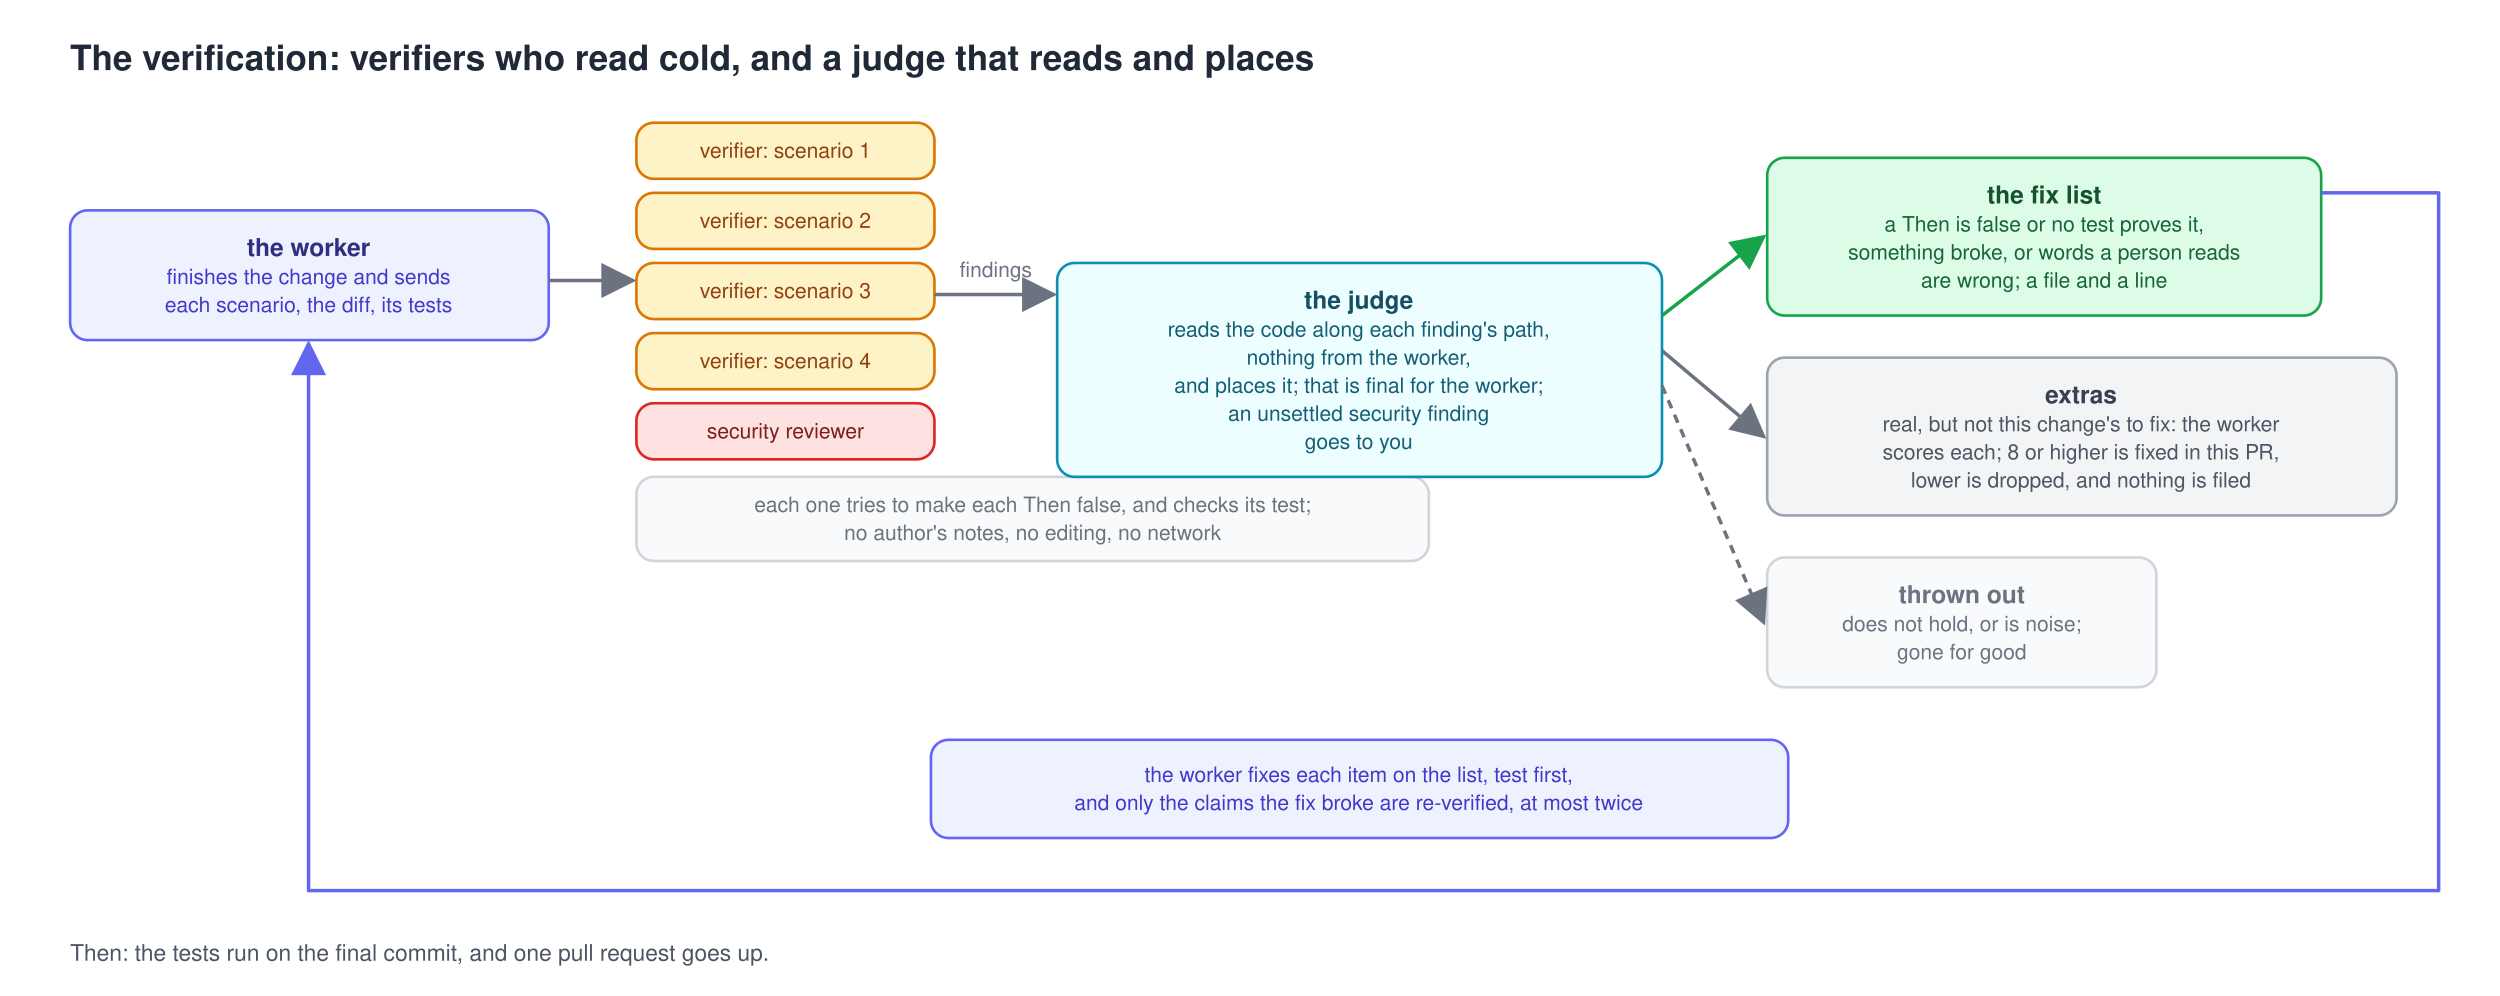
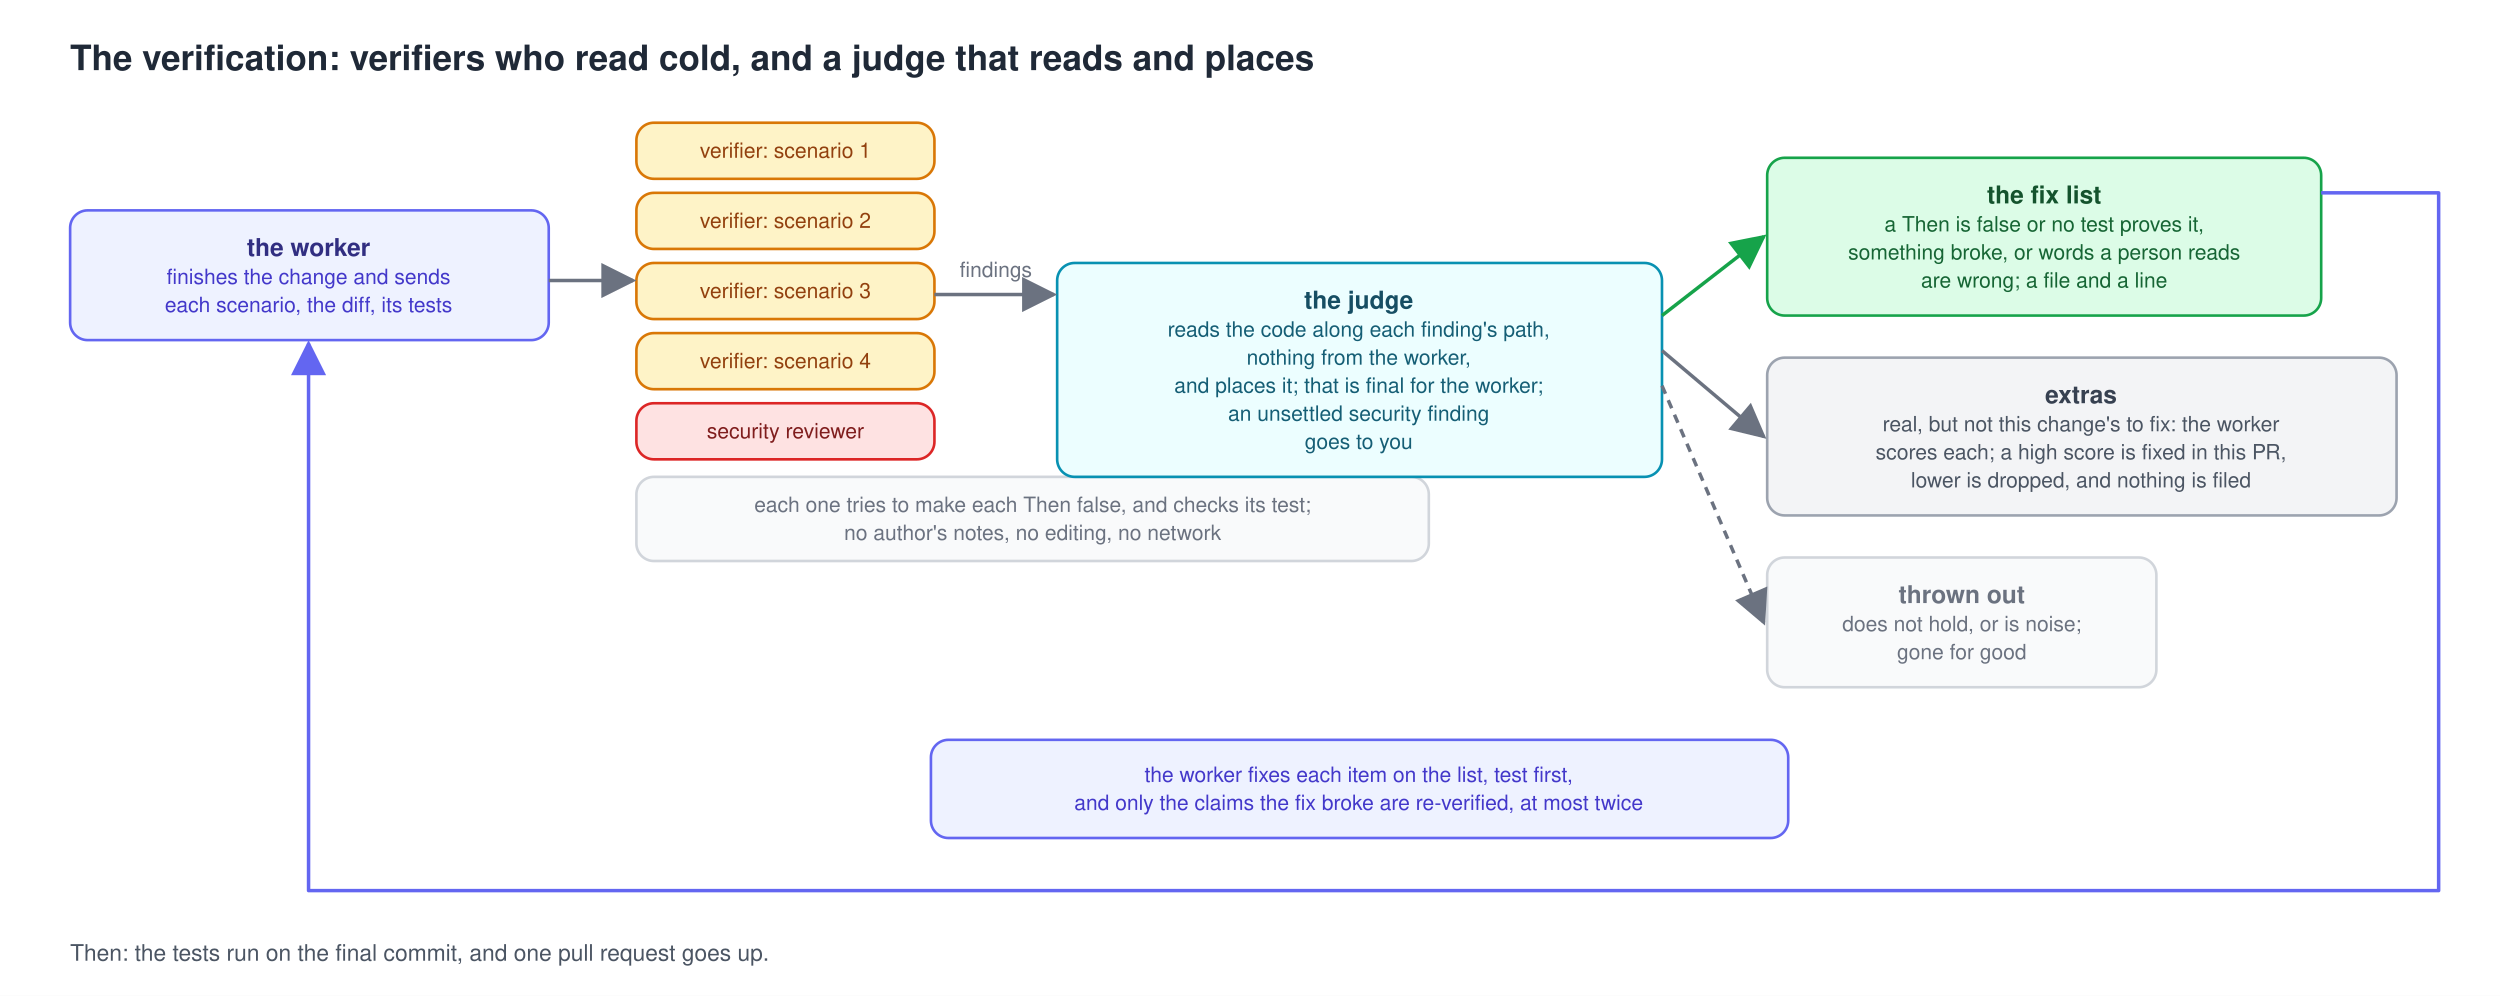
<svg xmlns="http://www.w3.org/2000/svg" width="1426" height="568" viewBox="0 0 1426 568" font-family="-apple-system, Segoe UI, Helvetica, Arial, sans-serif" font-size="14">
  <rect width="1426" height="568" fill="#ffffff" />
  <defs>
    <marker id="m16a34a" markerWidth="10" markerHeight="10" refX="9" refY="5" orient="auto">
      <path d="M0,0 L10,5 L0,10 z" fill="#16a34a" />
    </marker>
    <marker id="m6366f1" markerWidth="10" markerHeight="10" refX="9" refY="5" orient="auto">
      <path d="M0,0 L10,5 L0,10 z" fill="#6366f1" />
    </marker>
    <marker id="m6b7280" markerWidth="10" markerHeight="10" refX="9" refY="5" orient="auto">
      <path d="M0,0 L10,5 L0,10 z" fill="#6b7280" />
    </marker>
    <marker id="md97706" markerWidth="10" markerHeight="10" refX="9" refY="5" orient="auto">
      <path d="M0,0 L10,5 L0,10 z" fill="#d97706" />
    </marker>
    <marker id="mdb2777" markerWidth="10" markerHeight="10" refX="9" refY="5" orient="auto">
      <path d="M0,0 L10,5 L0,10 z" fill="#db2777" />
    </marker>
    <marker id="mdc2626" markerWidth="10" markerHeight="10" refX="9" refY="5" orient="auto">
      <path d="M0,0 L10,5 L0,10 z" fill="#dc2626" />
    </marker>
  </defs>
  <text x="40" y="40" text-anchor="start" font-size="20" font-weight="600" fill="#1f2937">The verification: verifiers who read cold, and a judge that reads and places</text>
  <rect x="40" y="120" width="273" height="74" rx="10" fill="#eef2ff" stroke="#6366f1" stroke-width="1.5" />
  <text x="176" y="146" text-anchor="middle" font-size="14" font-weight="600" fill="#312e81">the worker</text>
  <text x="176" y="162" text-anchor="middle" font-size="12" fill="#4338ca">finishes the change and sends</text>
  <text x="176" y="178" text-anchor="middle" font-size="12" fill="#4338ca">each scenario, the diff, its tests</text>
  <rect x="363" y="70" width="170" height="32" rx="10" fill="#fef3c7" stroke="#d97706" stroke-width="1.5" />
  <text x="448" y="90" text-anchor="middle" font-size="12" fill="#92400e">verifier: scenario 1</text>
  <rect x="363" y="110" width="170" height="32" rx="10" fill="#fef3c7" stroke="#d97706" stroke-width="1.5" />
  <text x="448" y="130" text-anchor="middle" font-size="12" fill="#92400e">verifier: scenario 2</text>
  <rect x="363" y="150" width="170" height="32" rx="10" fill="#fef3c7" stroke="#d97706" stroke-width="1.5" />
  <text x="448" y="170" text-anchor="middle" font-size="12" fill="#92400e">verifier: scenario 3</text>
  <rect x="363" y="190" width="170" height="32" rx="10" fill="#fef3c7" stroke="#d97706" stroke-width="1.5" />
  <text x="448" y="210" text-anchor="middle" font-size="12" fill="#92400e">verifier: scenario 4</text>
  <rect x="363" y="230" width="170" height="32" rx="10" fill="#fee2e2" stroke="#dc2626" stroke-width="1.5" />
  <text x="448" y="250" text-anchor="middle" font-size="12" fill="#7f1d1d">security reviewer</text>
  <rect x="363" y="272" width="452" height="48" rx="10" fill="#f9fafb" stroke="#d1d5db" stroke-width="1.5" />
  <text x="589" y="292" text-anchor="middle" font-size="12" fill="#6b7280">each one tries to make each Then false, and checks its test;</text>
  <text x="589" y="308" text-anchor="middle" font-size="12" fill="#6b7280">no author's notes, no editing, no network</text>
  <line x1="313" y1="160" x2="361" y2="160" stroke="#6b7280" stroke-width="2" marker-end="url(#m6b7280)" />
  <rect x="603" y="150" width="345" height="122" rx="10" fill="#ecfeff" stroke="#0891b2" stroke-width="1.5" />
  <text x="775" y="176" text-anchor="middle" font-size="14" font-weight="600" fill="#164e63">the judge</text>
  <text x="775" y="192" text-anchor="middle" font-size="12" fill="#155e75">reads the code along each finding's path,</text>
  <text x="775" y="208" text-anchor="middle" font-size="12" fill="#155e75">nothing from the worker,</text>
  <text x="775" y="224" text-anchor="middle" font-size="12" fill="#155e75">and places it; that is final for the worker;</text>
  <text x="775" y="240" text-anchor="middle" font-size="12" fill="#155e75">an unsettled security finding</text>
  <text x="775" y="256" text-anchor="middle" font-size="12" fill="#155e75">goes to you</text>
  <line x1="533" y1="168" x2="601" y2="168" stroke="#6b7280" stroke-width="2" marker-end="url(#m6b7280)" />
  <text x="568" y="158" text-anchor="middle" font-size="12" fill="#6b7280">findings</text>
  <rect x="1008" y="90" width="316" height="90" rx="10" fill="#dcfce7" stroke="#16a34a" stroke-width="1.5" />
  <text x="1166" y="116" text-anchor="middle" font-size="14" font-weight="600" fill="#14532d">the fix list</text>
  <text x="1166" y="132" text-anchor="middle" font-size="12" fill="#166534">a Then is false or no test proves it,</text>
  <text x="1166" y="148" text-anchor="middle" font-size="12" fill="#166534">something broke, or words a person reads</text>
  <text x="1166" y="164" text-anchor="middle" font-size="12" fill="#166534">are wrong; a file and a line</text>
  <rect x="1008" y="204" width="359" height="90" rx="10" fill="#f3f4f6" stroke="#9ca3af" stroke-width="1.5" />
  <text x="1187" y="230" text-anchor="middle" font-size="14" font-weight="600" fill="#374151">extras</text>
  <text x="1187" y="246" text-anchor="middle" font-size="12" fill="#4b5563">real, but not this change's to fix: the worker</text>
-   <text x="1187" y="262" text-anchor="middle" font-size="12" fill="#4b5563">scores each; 8 or higher is fixed in this PR,</text>
+   <text x="1187" y="262" text-anchor="middle" font-size="12" fill="#4b5563">scores each; a high score is fixed in this PR,</text>
  <text x="1187" y="278" text-anchor="middle" font-size="12" fill="#4b5563">lower is dropped, and nothing is filed</text>
  <rect x="1008" y="318" width="222" height="74" rx="10" fill="#f9fafb" stroke="#d1d5db" stroke-width="1.5" />
  <text x="1119" y="344" text-anchor="middle" font-size="14" font-weight="600" fill="#6b7280">thrown out</text>
  <text x="1119" y="360" text-anchor="middle" font-size="12" fill="#6b7280">does not hold, or is noise;</text>
  <text x="1119" y="376" text-anchor="middle" font-size="12" fill="#6b7280">gone for good</text>
  <line x1="948" y1="180" x2="1006" y2="135" stroke="#16a34a" stroke-width="2" marker-end="url(#m16a34a)" />
  <line x1="948" y1="200" x2="1006" y2="249" stroke="#6b7280" stroke-width="2" marker-end="url(#m6b7280)" />
  <line x1="948" y1="220" x2="1006" y2="355" stroke="#6b7280" stroke-width="2" stroke-dasharray="5 4" marker-end="url(#m6b7280)" />
  <rect x="531" y="422" width="489" height="56" rx="10" fill="#eef2ff" stroke="#6366f1" stroke-width="1.5" />
  <text x="775" y="446" text-anchor="middle" font-size="12" fill="#4338ca">the worker fixes each item on the list, test first,</text>
  <text x="775" y="462" text-anchor="middle" font-size="12" fill="#4338ca">and only the claims the fix broke are re-verified, at most twice</text>
  <path d="M 1324 110 L 1391 110 L 1391 508 L 176 508 L 176 196" fill="none" stroke="#6366f1" stroke-width="2" stroke-linejoin="round" marker-end="url(#m6366f1)" />
  <text x="40" y="548" text-anchor="start" font-size="13" fill="#4b5563">Then: the tests run on the final commit, and one pull request goes up.</text>
</svg>
